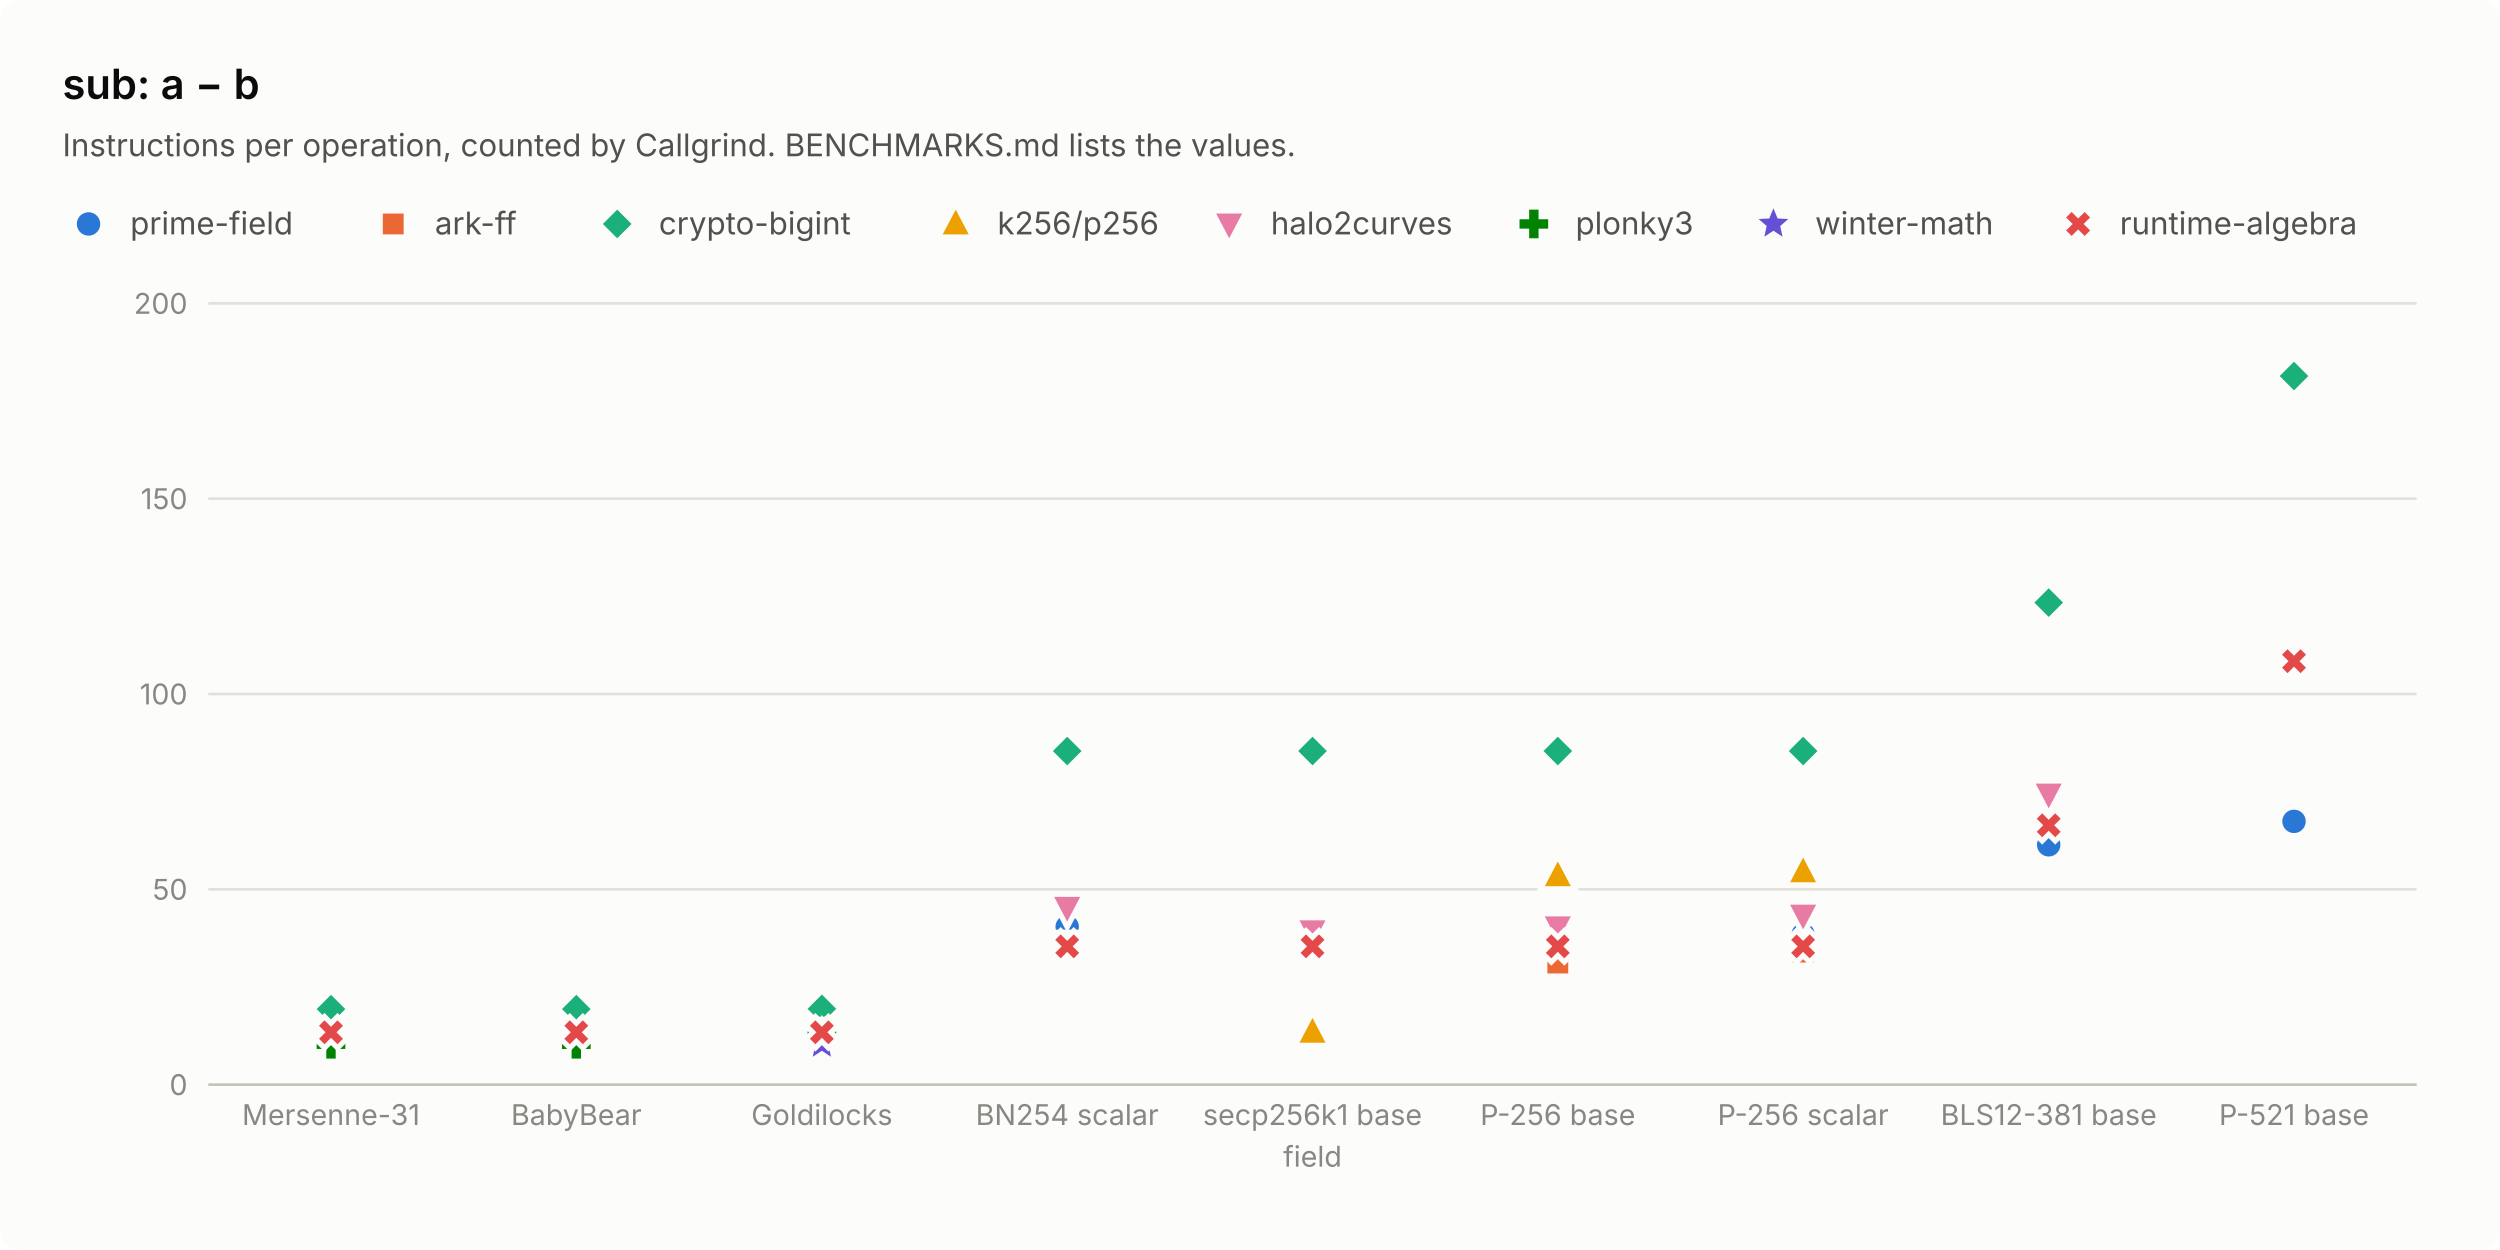
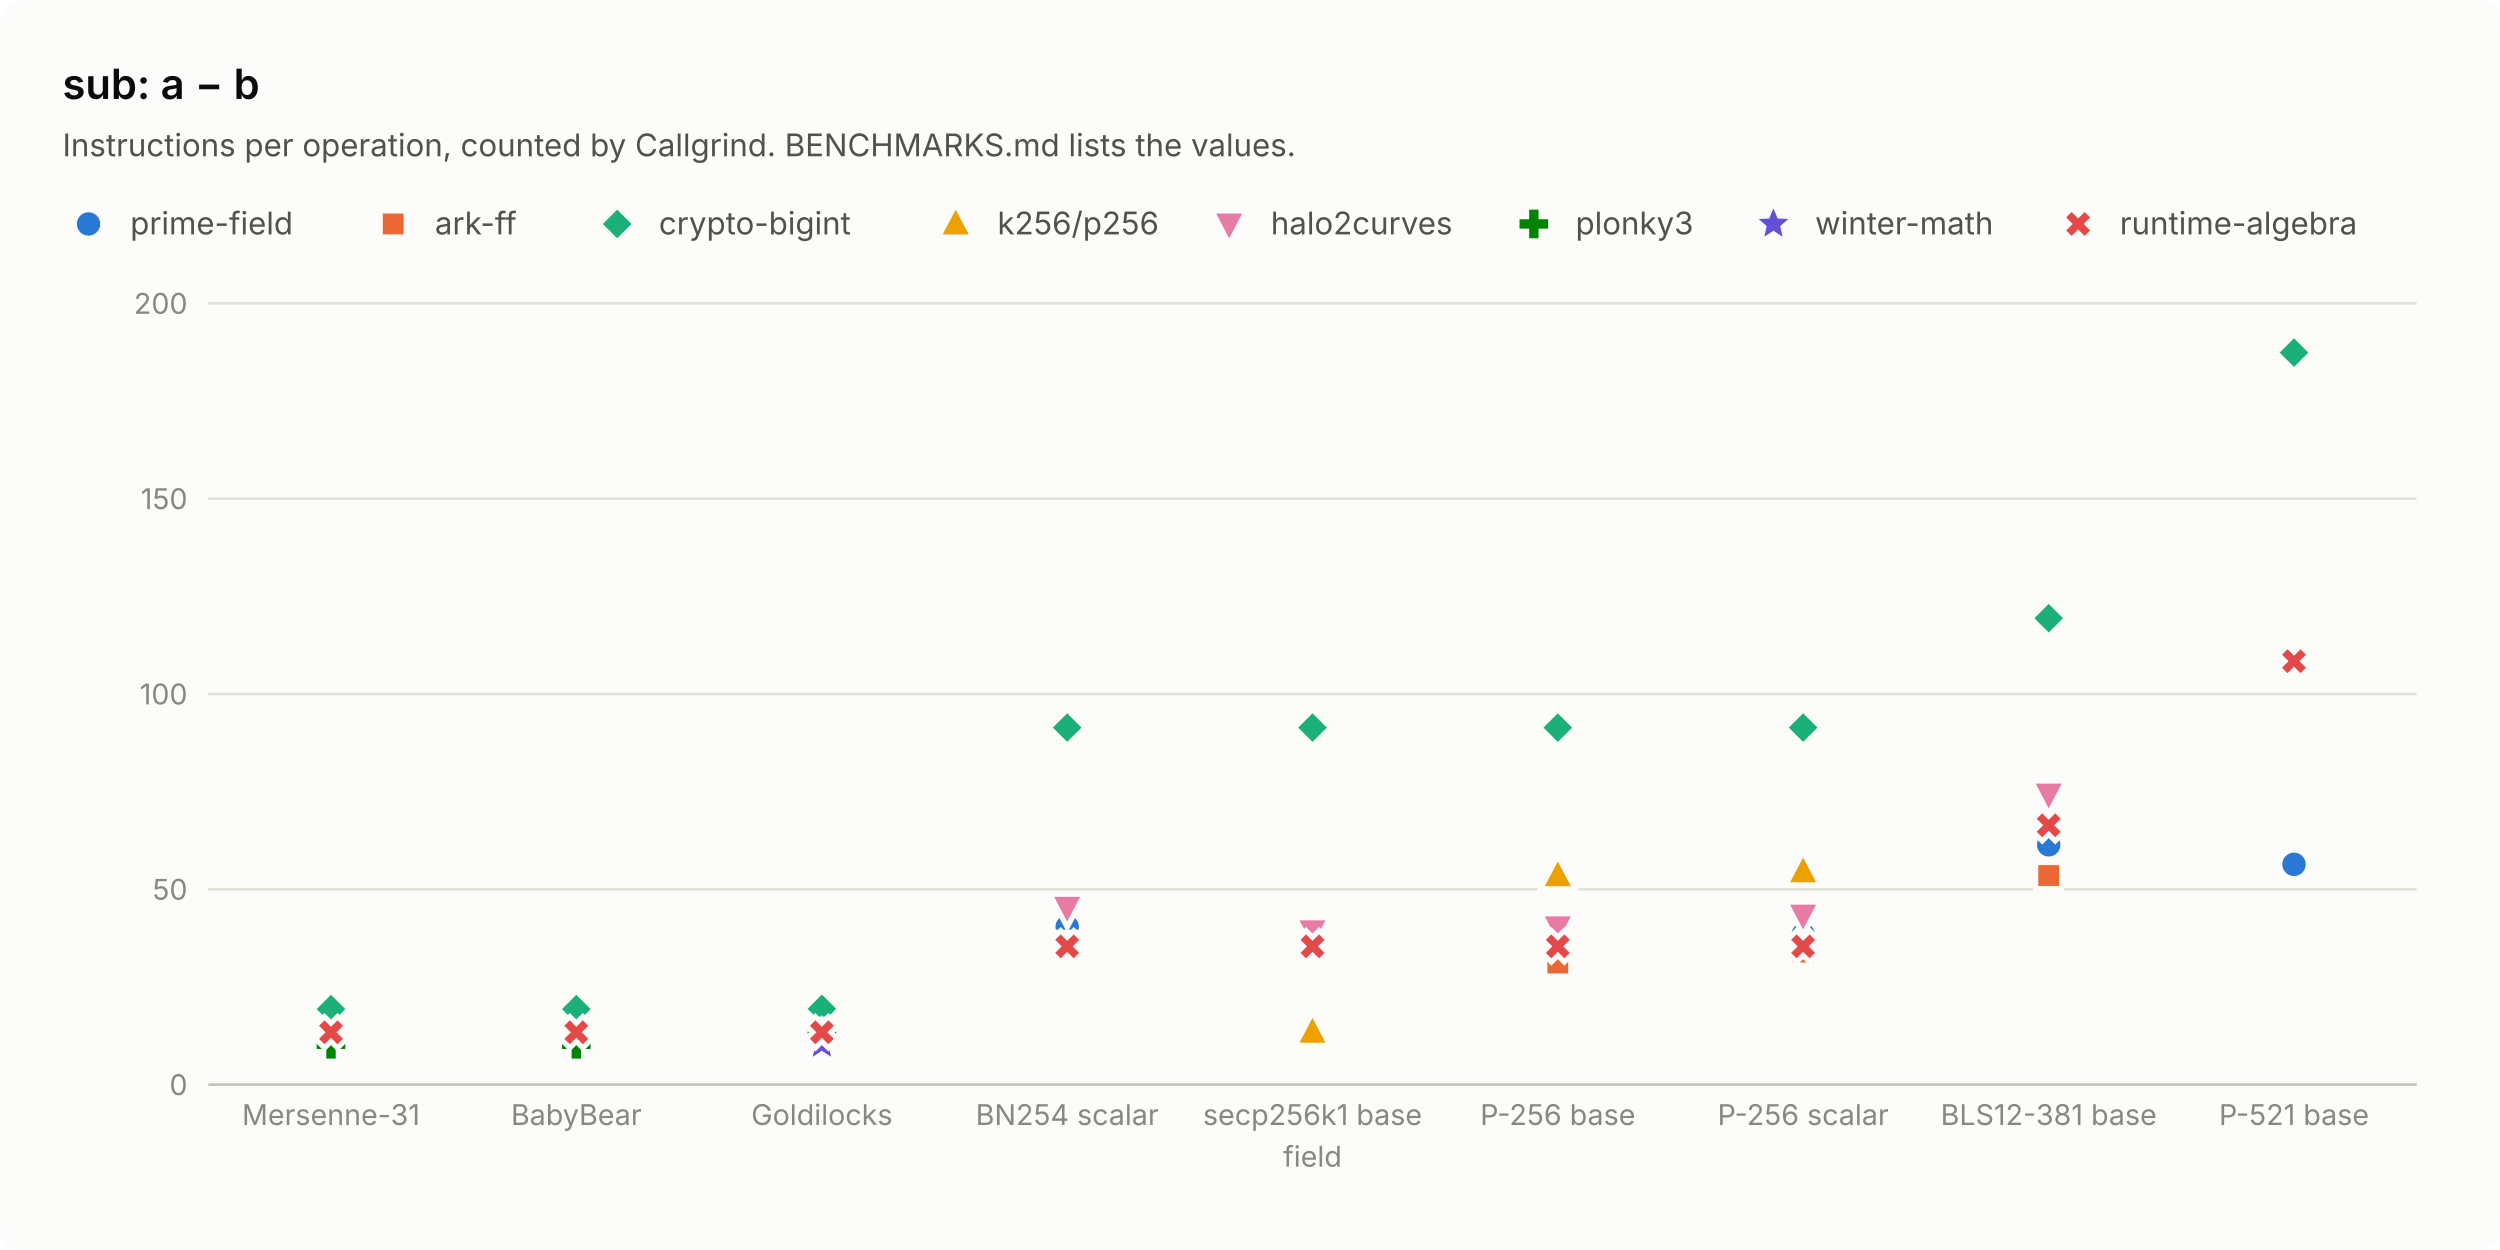
<svg xmlns="http://www.w3.org/2000/svg" width="960" height="480" viewBox="0 0 960 480" role="img" aria-labelledby="title description">
  <style>.grid,.axis{stroke-width:1}.title{font:600 16px system-ui, -apple-system, "Segoe UI", sans-serif}.subtitle,.legend{font:12px system-ui, -apple-system, "Segoe UI", sans-serif}.tick{font:11px system-ui, -apple-system, "Segoe UI", sans-serif;font-variant-numeric:tabular-nums}.line{fill:none;stroke-width:2;stroke-linejoin:round;stroke-linecap:round}.marker{stroke-width:4;paint-order:stroke}.surface{fill:#fcfcfb}.grid{stroke:#e1e0d9}.axis{stroke:#c3c2b7}.title{fill:#0b0b0b}.subtitle,.legend{fill:#52514e}.tick{fill:#898781}.marker{stroke:#fcfcfb}.c0 .line{stroke:#2a78d6}.c0 .marker{fill:#2a78d6}.c1 .line{stroke:#eb6834}.c1 .marker{fill:#eb6834}.c2 .line{stroke:#1baf7a}.c2 .marker{fill:#1baf7a}.c3 .line{stroke:#eda100}.c3 .marker{fill:#eda100}.c4 .line{stroke:#e87ba4}.c4 .marker{fill:#e87ba4}.c5 .line{stroke:#008300}.c5 .marker{fill:#008300}.c6 .line{stroke:#6250d6}.c6 .marker{fill:#6250d6}.c7 .line{stroke:#e34948}.c7 .marker{fill:#e34948}@media (prefers-color-scheme: dark){.surface{fill:#1a1a19}.grid{stroke:#2c2c2a}.axis{stroke:#383835}.title{fill:#f0efec}.subtitle,.legend{fill:#c3c2b7}.tick{fill:#898781}.marker{stroke:#1a1a19}.c0 .line{stroke:#3987e5}.c0 .marker{fill:#3987e5}.c1 .line{stroke:#d95926}.c1 .marker{fill:#d95926}.c2 .line{stroke:#199e70}.c2 .marker{fill:#199e70}.c3 .line{stroke:#c98500}.c3 .marker{fill:#c98500}.c4 .line{stroke:#d55181}.c4 .marker{fill:#d55181}.c5 .line{stroke:#008300}.c5 .marker{fill:#008300}.c6 .line{stroke:#9085e9}.c6 .marker{fill:#9085e9}.c7 .line{stroke:#e66767}.c7 .marker{fill:#e66767}}</style>
  <rect class="surface" width="960" height="480" rx="8" />
  <text class="title" x="24" y="38">sub: a − b</text>
  <text class="subtitle" x="24" y="60">Instructions per operation, counted by Callgrind. BENCHMARKS.md lists the values.</text>
  <g class="c0">
    <path class="marker" transform="translate(34,86)" d="M0,-4.5A4.5,4.5 0 1 1 0,4.5A4.5,4.5 0 1 1 0,-4.5Z" />
  </g>
  <text class="legend" x="50" y="90">prime-field</text>
  <g class="c1">
    <path class="marker" transform="translate(151,86)" d="M-4,-4H4V4H-4Z" />
  </g>
  <text class="legend" x="167" y="90">ark-ff</text>
  <g class="c2">
    <path class="marker" transform="translate(237,86)" d="M0,-5.5L5.5,0L0,5.5L-5.5,0Z" />
  </g>
  <text class="legend" x="253" y="90">crypto-bigint</text>
  <g class="c3">
    <path class="marker" transform="translate(367,86)" d="M0,-5.5L5,4H-5Z" />
  </g>
  <text class="legend" x="383" y="90">k256/p256</text>
  <g class="c4">
    <path class="marker" transform="translate(472,86)" d="M0,5.5L5,-4H-5Z" />
  </g>
  <text class="legend" x="488" y="90">halo2curves</text>
  <g class="c5">
    <path class="marker" transform="translate(589,86)" d="M-1.8,-5.5H1.8V-1.8H5.5V1.8H1.8V5.5H-1.8V1.8H-5.5V-1.8H-1.8Z" />
  </g>
  <text class="legend" x="605" y="90">plonky3</text>
  <g class="c6">
    <path class="marker" transform="translate(681,86)" d="M0,-6L1.6,-2.1L5.7,-1.9L2.6,0.8L3.5,4.9L0,2.6L-3.5,4.9L-2.6,0.8L-5.7,-1.9L-1.6,-2.1Z" />
  </g>
  <text class="legend" x="697" y="90">winter-math</text>
  <g class="c7">
    <path class="marker" transform="translate(798,86)" d="M-4.6,-2.5L-2.5,-4.6L0,-2.1L2.5,-4.6L4.6,-2.5L2.1,0L4.6,2.5L2.5,4.6L0,2.1L-2.5,4.6L-4.6,2.5L-2.1,0Z" />
  </g>
  <text class="legend" x="814" y="90">runtime-algebra</text>
  <text class="tick" x="72" y="420.5" text-anchor="end">0</text>
  <path class="grid" d="M80,341.5H928" />
  <text class="tick" x="72" y="345.5" text-anchor="end">50</text>
  <path class="grid" d="M80,266.5H928" />
  <text class="tick" x="72" y="270.5" text-anchor="end">100</text>
  <path class="grid" d="M80,191.5H928" />
  <text class="tick" x="72" y="195.5" text-anchor="end">150</text>
  <path class="grid" d="M80,116.5H928" />
  <text class="tick" x="72" y="120.5" text-anchor="end">200</text>
  <path class="axis" d="M80,416.5H928" />
  <text class="tick" x="127.1" y="432" text-anchor="middle">Mersenne-31</text>
  <text class="tick" x="221.3" y="432" text-anchor="middle">BabyBear</text>
  <text class="tick" x="315.6" y="432" text-anchor="middle">Goldilocks</text>
  <text class="tick" x="409.8" y="432" text-anchor="middle">BN254 scalar</text>
  <text class="tick" x="504.0" y="432" text-anchor="middle">secp256k1 base</text>
  <text class="tick" x="598.2" y="432" text-anchor="middle">P-256 base</text>
  <text class="tick" x="692.4" y="432" text-anchor="middle">P-256 scalar</text>
  <text class="tick" x="786.7" y="432" text-anchor="middle">BLS12-381 base</text>
  <text class="tick" x="880.9" y="432" text-anchor="middle">P-521 base</text>
  <text class="tick" x="504.0" y="448" text-anchor="middle">field</text>
  <g class="c0">
    <path class="marker" transform="translate(127.1,396.5)" d="M0,-4.5A4.5,4.5 0 1 1 0,4.5A4.5,4.5 0 1 1 0,-4.5Z" />
    <path class="marker" transform="translate(221.3,396.5)" d="M0,-4.5A4.5,4.5 0 1 1 0,4.5A4.5,4.5 0 1 1 0,-4.5Z" />
    <path class="marker" transform="translate(315.6,396.4)" d="M0,-4.5A4.5,4.5 0 1 1 0,4.5A4.5,4.5 0 1 1 0,-4.5Z" />
    <path class="marker" transform="translate(409.8,355.9)" d="M0,-4.5A4.5,4.5 0 1 1 0,4.5A4.5,4.5 0 1 1 0,-4.5Z" />
    <path class="marker" transform="translate(504.0,363.4)" d="M0,-4.5A4.5,4.5 0 1 1 0,4.5A4.5,4.5 0 1 1 0,-4.5Z" />
    <path class="marker" transform="translate(598.2,363.4)" d="M0,-4.5A4.5,4.5 0 1 1 0,4.5A4.5,4.5 0 1 1 0,-4.5Z" />
    <path class="marker" transform="translate(692.4,358.9)" d="M0,-4.5A4.5,4.5 0 1 1 0,4.5A4.5,4.5 0 1 1 0,-4.5Z" />
    <path class="marker" transform="translate(786.7,324.4)" d="M0,-4.5A4.5,4.5 0 1 1 0,4.5A4.5,4.5 0 1 1 0,-4.5Z" />
-     <path class="marker" transform="translate(880.9,315.4)" d="M0,-4.5A4.5,4.5 0 1 1 0,4.5A4.5,4.5 0 1 1 0,-4.5Z" />
+     <path class="marker" transform="translate(880.9,331.9)" d="M0,-4.5A4.5,4.5 0 1 1 0,4.5A4.5,4.5 0 1 1 0,-4.5Z" />
  </g>
  <g class="c1">
    <path class="marker" transform="translate(409.8,363.0)" d="M-4,-4H4V4H-4Z" />
    <path class="marker" transform="translate(504.0,363.5)" d="M-4,-4H4V4H-4Z" />
    <path class="marker" transform="translate(598.2,369.8)" d="M-4,-4H4V4H-4Z" />
    <path class="marker" transform="translate(692.4,365.6)" d="M-4,-4H4V4H-4Z" />
-     <path class="marker" transform="translate(786.7,315.2)" d="M-4,-4H4V4H-4Z" />
+     <path class="marker" transform="translate(786.7,336.2)" d="M-4,-4H4V4H-4Z" />
  </g>
  <g class="c2">
    <path class="marker" transform="translate(127.1,387.5)" d="M0,-5.5L5.5,0L0,5.5L-5.5,0Z" />
    <path class="marker" transform="translate(221.3,387.5)" d="M0,-5.5L5.5,0L0,5.5L-5.5,0Z" />
    <path class="marker" transform="translate(315.6,387.4)" d="M0,-5.5L5.5,0L0,5.5L-5.5,0Z" />
-     <path class="marker" transform="translate(409.8,288.4)" d="M0,-5.5L5.5,0L0,5.5L-5.5,0Z" />
-     <path class="marker" transform="translate(504.0,288.4)" d="M0,-5.5L5.5,0L0,5.5L-5.5,0Z" />
-     <path class="marker" transform="translate(598.2,288.4)" d="M0,-5.5L5.5,0L0,5.5L-5.5,0Z" />
-     <path class="marker" transform="translate(692.4,288.4)" d="M0,-5.5L5.5,0L0,5.5L-5.5,0Z" />
-     <path class="marker" transform="translate(786.7,231.4)" d="M0,-5.5L5.5,0L0,5.5L-5.5,0Z" />
-     <path class="marker" transform="translate(880.9,144.4)" d="M0,-5.5L5.5,0L0,5.5L-5.5,0Z" />
+     <path class="marker" transform="translate(409.8,279.4)" d="M0,-5.5L5.5,0L0,5.5L-5.5,0Z" />
+     <path class="marker" transform="translate(504.0,279.4)" d="M0,-5.5L5.5,0L0,5.5L-5.5,0Z" />
+     <path class="marker" transform="translate(598.2,279.4)" d="M0,-5.5L5.5,0L0,5.5L-5.5,0Z" />
+     <path class="marker" transform="translate(692.4,279.4)" d="M0,-5.5L5.5,0L0,5.5L-5.5,0Z" />
+     <path class="marker" transform="translate(786.7,237.4)" d="M0,-5.5L5.5,0L0,5.5L-5.5,0Z" />
+     <path class="marker" transform="translate(880.9,135.4)" d="M0,-5.5L5.5,0L0,5.5L-5.5,0Z" />
  </g>
  <g class="c3">
    <path class="marker" transform="translate(504.0,396.4)" d="M0,-5.5L5,4H-5Z" />
    <path class="marker" transform="translate(598.2,336.3)" d="M0,-5.5L5,4H-5Z" />
    <path class="marker" transform="translate(692.4,334.8)" d="M0,-5.5L5,4H-5Z" />
  </g>
  <g class="c4">
    <path class="marker" transform="translate(409.8,348.4)" d="M0,5.5L5,-4H-5Z" />
    <path class="marker" transform="translate(504.0,357.4)" d="M0,5.5L5,-4H-5Z" />
    <path class="marker" transform="translate(598.2,355.9)" d="M0,5.5L5,-4H-5Z" />
    <path class="marker" transform="translate(692.4,351.4)" d="M0,5.5L5,-4H-5Z" />
    <path class="marker" transform="translate(786.7,304.9)" d="M0,5.5L5,-4H-5Z" />
  </g>
  <g class="c5">
    <path class="marker" transform="translate(127.1,401.0)" d="M-1.8,-5.5H1.8V-1.8H5.5V1.8H1.8V5.5H-1.8V1.8H-5.5V-1.8H-1.8Z" />
    <path class="marker" transform="translate(221.3,401.0)" d="M-1.8,-5.5H1.8V-1.8H5.5V1.8H1.8V5.5H-1.8V1.8H-5.5V-1.8H-1.8Z" />
    <path class="marker" transform="translate(315.6,397.9)" d="M-1.8,-5.5H1.8V-1.8H5.5V1.8H1.8V5.5H-1.8V1.8H-5.5V-1.8H-1.8Z" />
  </g>
  <g class="c6">
    <path class="marker" transform="translate(315.6,400.9)" d="M0,-6L1.6,-2.1L5.7,-1.9L2.6,0.8L3.5,4.9L0,2.6L-3.5,4.9L-2.6,0.8L-5.7,-1.9L-1.6,-2.1Z" />
  </g>
  <g class="c7">
    <path class="marker" transform="translate(127.1,396.4)" d="M-4.6,-2.5L-2.5,-4.6L0,-2.1L2.5,-4.6L4.6,-2.5L2.1,0L4.6,2.5L2.5,4.6L0,2.1L-2.5,4.6L-4.6,2.5L-2.1,0Z" />
    <path class="marker" transform="translate(221.3,396.4)" d="M-4.6,-2.5L-2.5,-4.6L0,-2.1L2.5,-4.6L4.6,-2.5L2.1,0L4.6,2.5L2.5,4.6L0,2.1L-2.5,4.6L-4.6,2.5L-2.1,0Z" />
    <path class="marker" transform="translate(315.6,396.4)" d="M-4.6,-2.5L-2.5,-4.6L0,-2.1L2.5,-4.6L4.6,-2.5L2.1,0L4.6,2.5L2.5,4.6L0,2.1L-2.5,4.6L-4.6,2.5L-2.1,0Z" />
    <path class="marker" transform="translate(409.8,363.4)" d="M-4.6,-2.5L-2.5,-4.6L0,-2.1L2.5,-4.6L4.6,-2.5L2.1,0L4.6,2.5L2.5,4.6L0,2.1L-2.5,4.6L-4.6,2.5L-2.1,0Z" />
    <path class="marker" transform="translate(504.0,363.4)" d="M-4.6,-2.5L-2.5,-4.6L0,-2.1L2.5,-4.6L4.6,-2.5L2.1,0L4.6,2.5L2.5,4.6L0,2.1L-2.5,4.6L-4.6,2.5L-2.1,0Z" />
    <path class="marker" transform="translate(598.2,363.4)" d="M-4.6,-2.5L-2.5,-4.6L0,-2.1L2.5,-4.6L4.6,-2.5L2.1,0L4.6,2.5L2.5,4.6L0,2.1L-2.5,4.6L-4.6,2.5L-2.1,0Z" />
    <path class="marker" transform="translate(692.4,363.4)" d="M-4.6,-2.5L-2.5,-4.6L0,-2.1L2.5,-4.6L4.6,-2.5L2.1,0L4.6,2.5L2.5,4.6L0,2.1L-2.5,4.6L-4.6,2.5L-2.1,0Z" />
    <path class="marker" transform="translate(786.7,316.9)" d="M-4.6,-2.5L-2.5,-4.6L0,-2.1L2.5,-4.6L4.6,-2.5L2.1,0L4.6,2.5L2.5,4.6L0,2.1L-2.5,4.6L-4.6,2.5L-2.1,0Z" />
    <path class="marker" transform="translate(880.9,253.9)" d="M-4.6,-2.5L-2.5,-4.6L0,-2.1L2.5,-4.6L4.6,-2.5L2.1,0L4.6,2.5L2.5,4.6L0,2.1L-2.5,4.6L-4.6,2.5L-2.1,0Z" />
  </g>
</svg>
